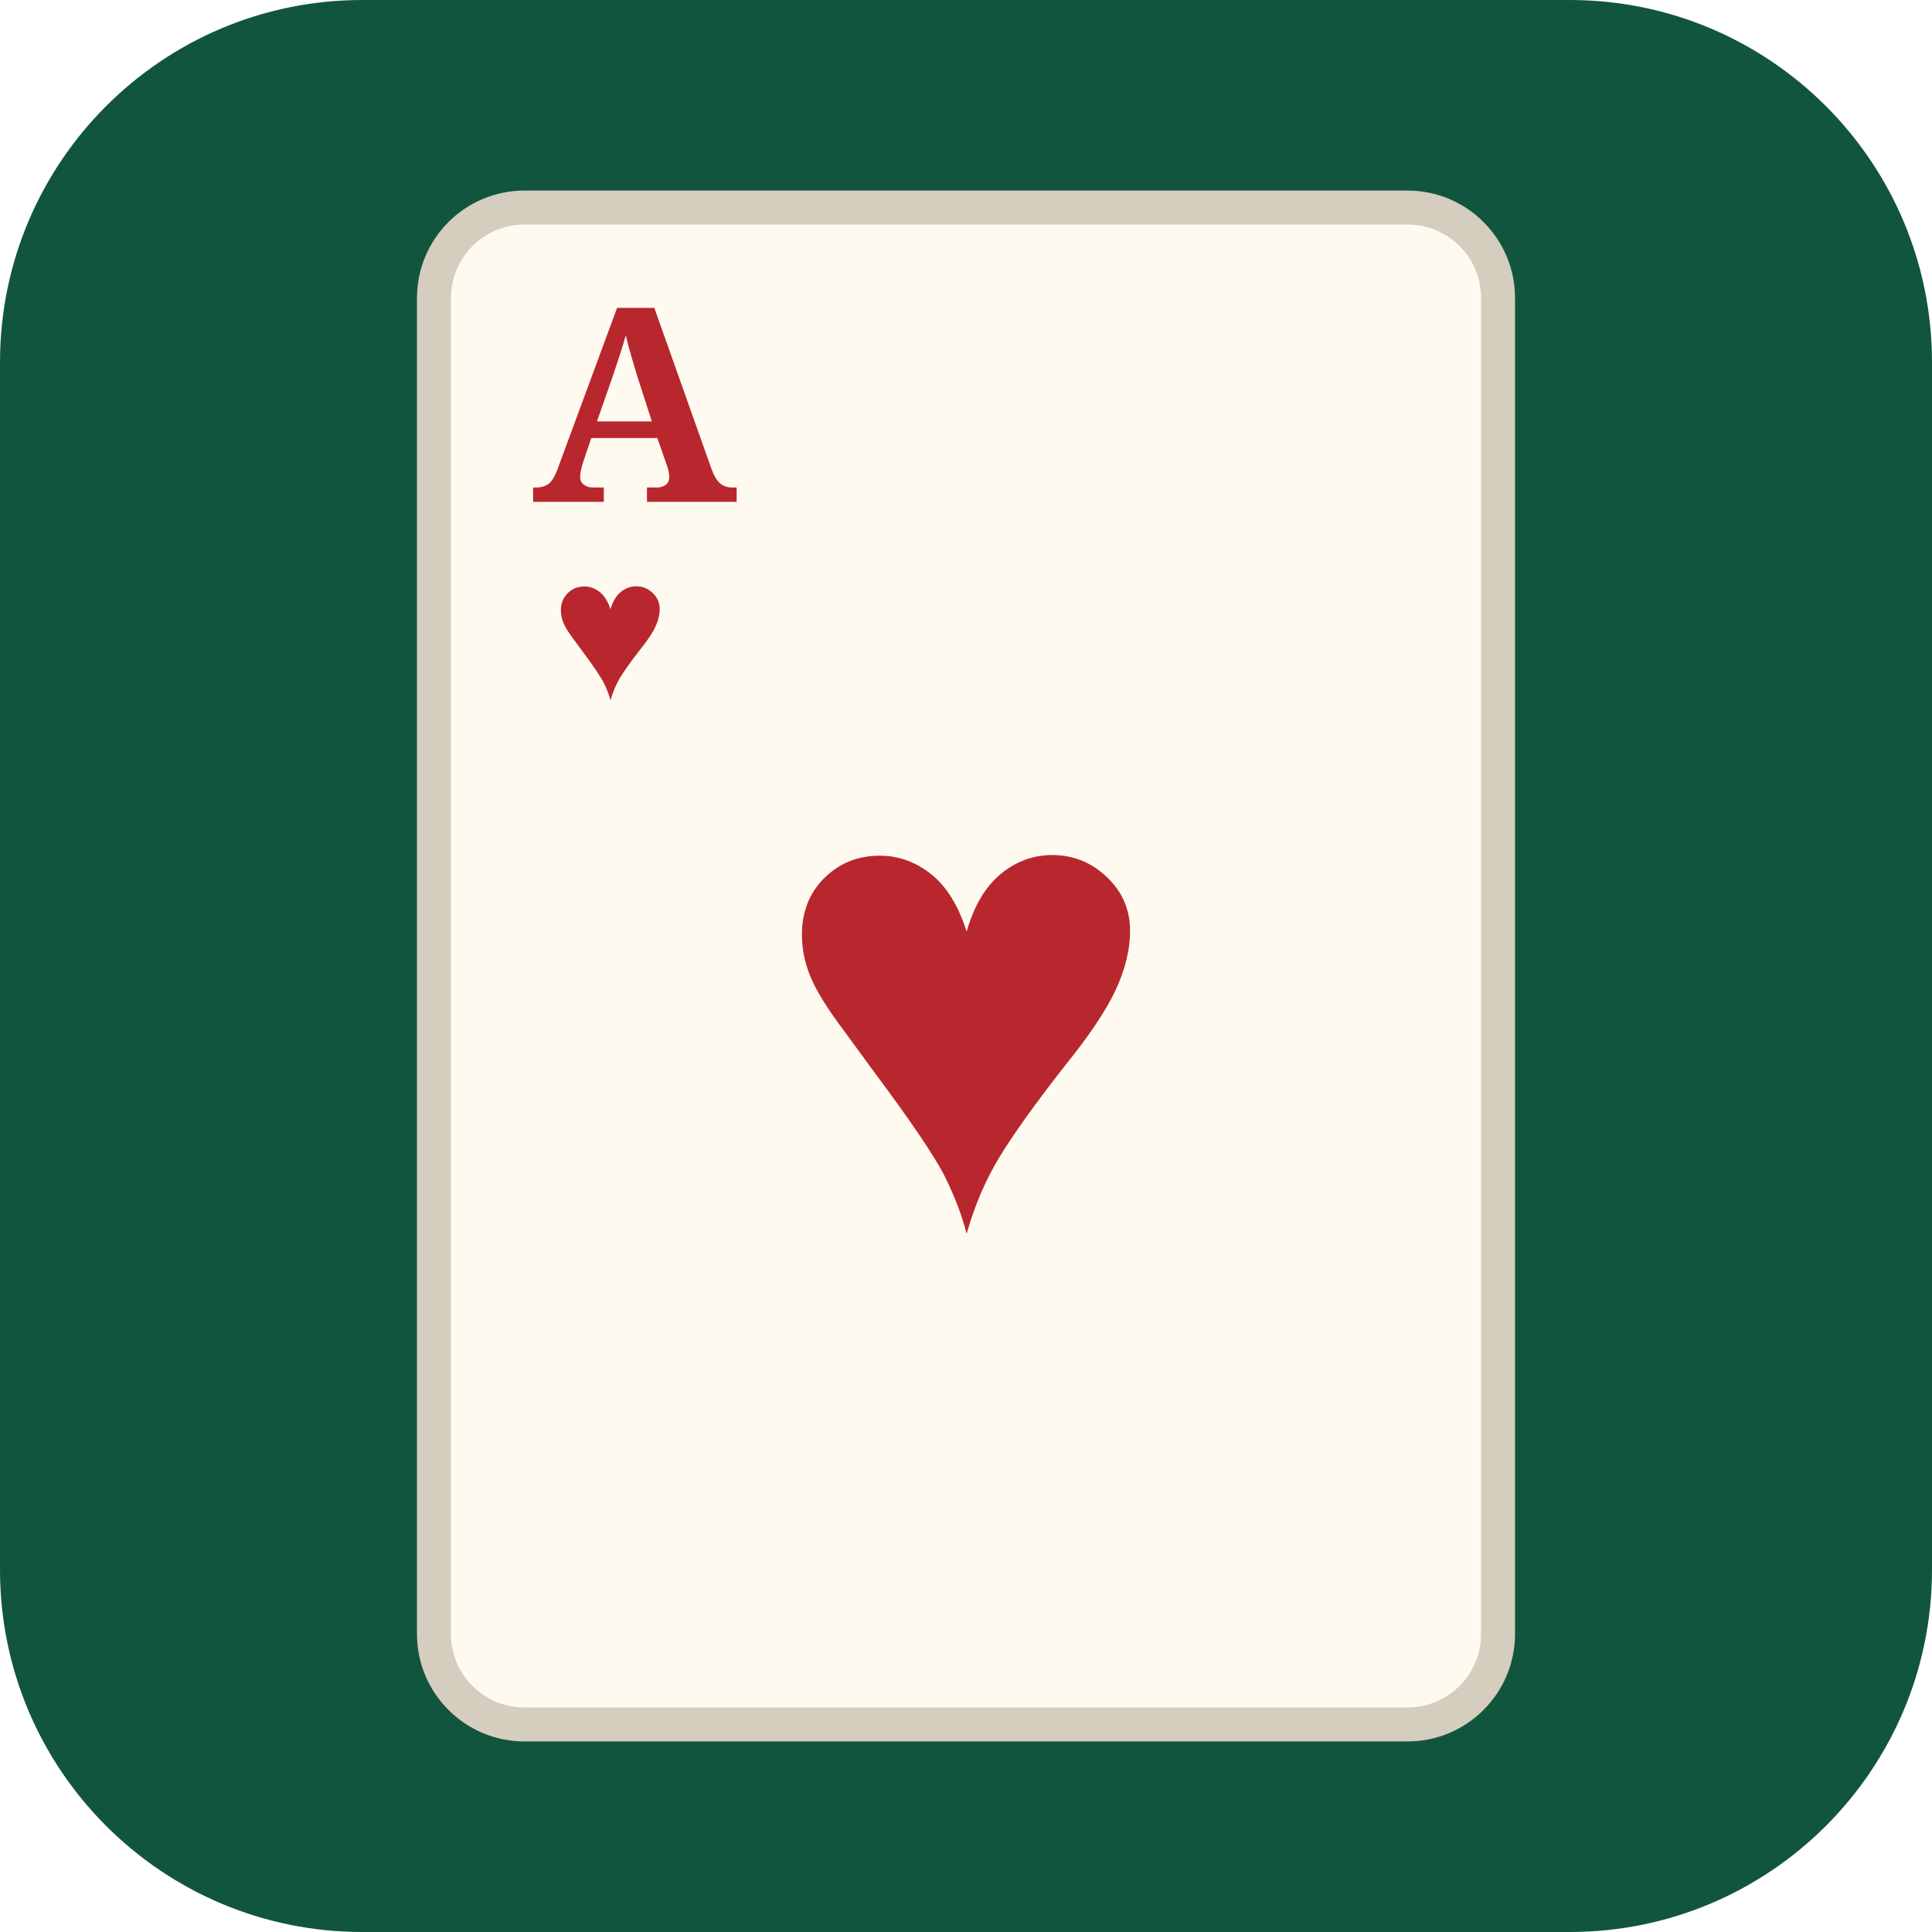
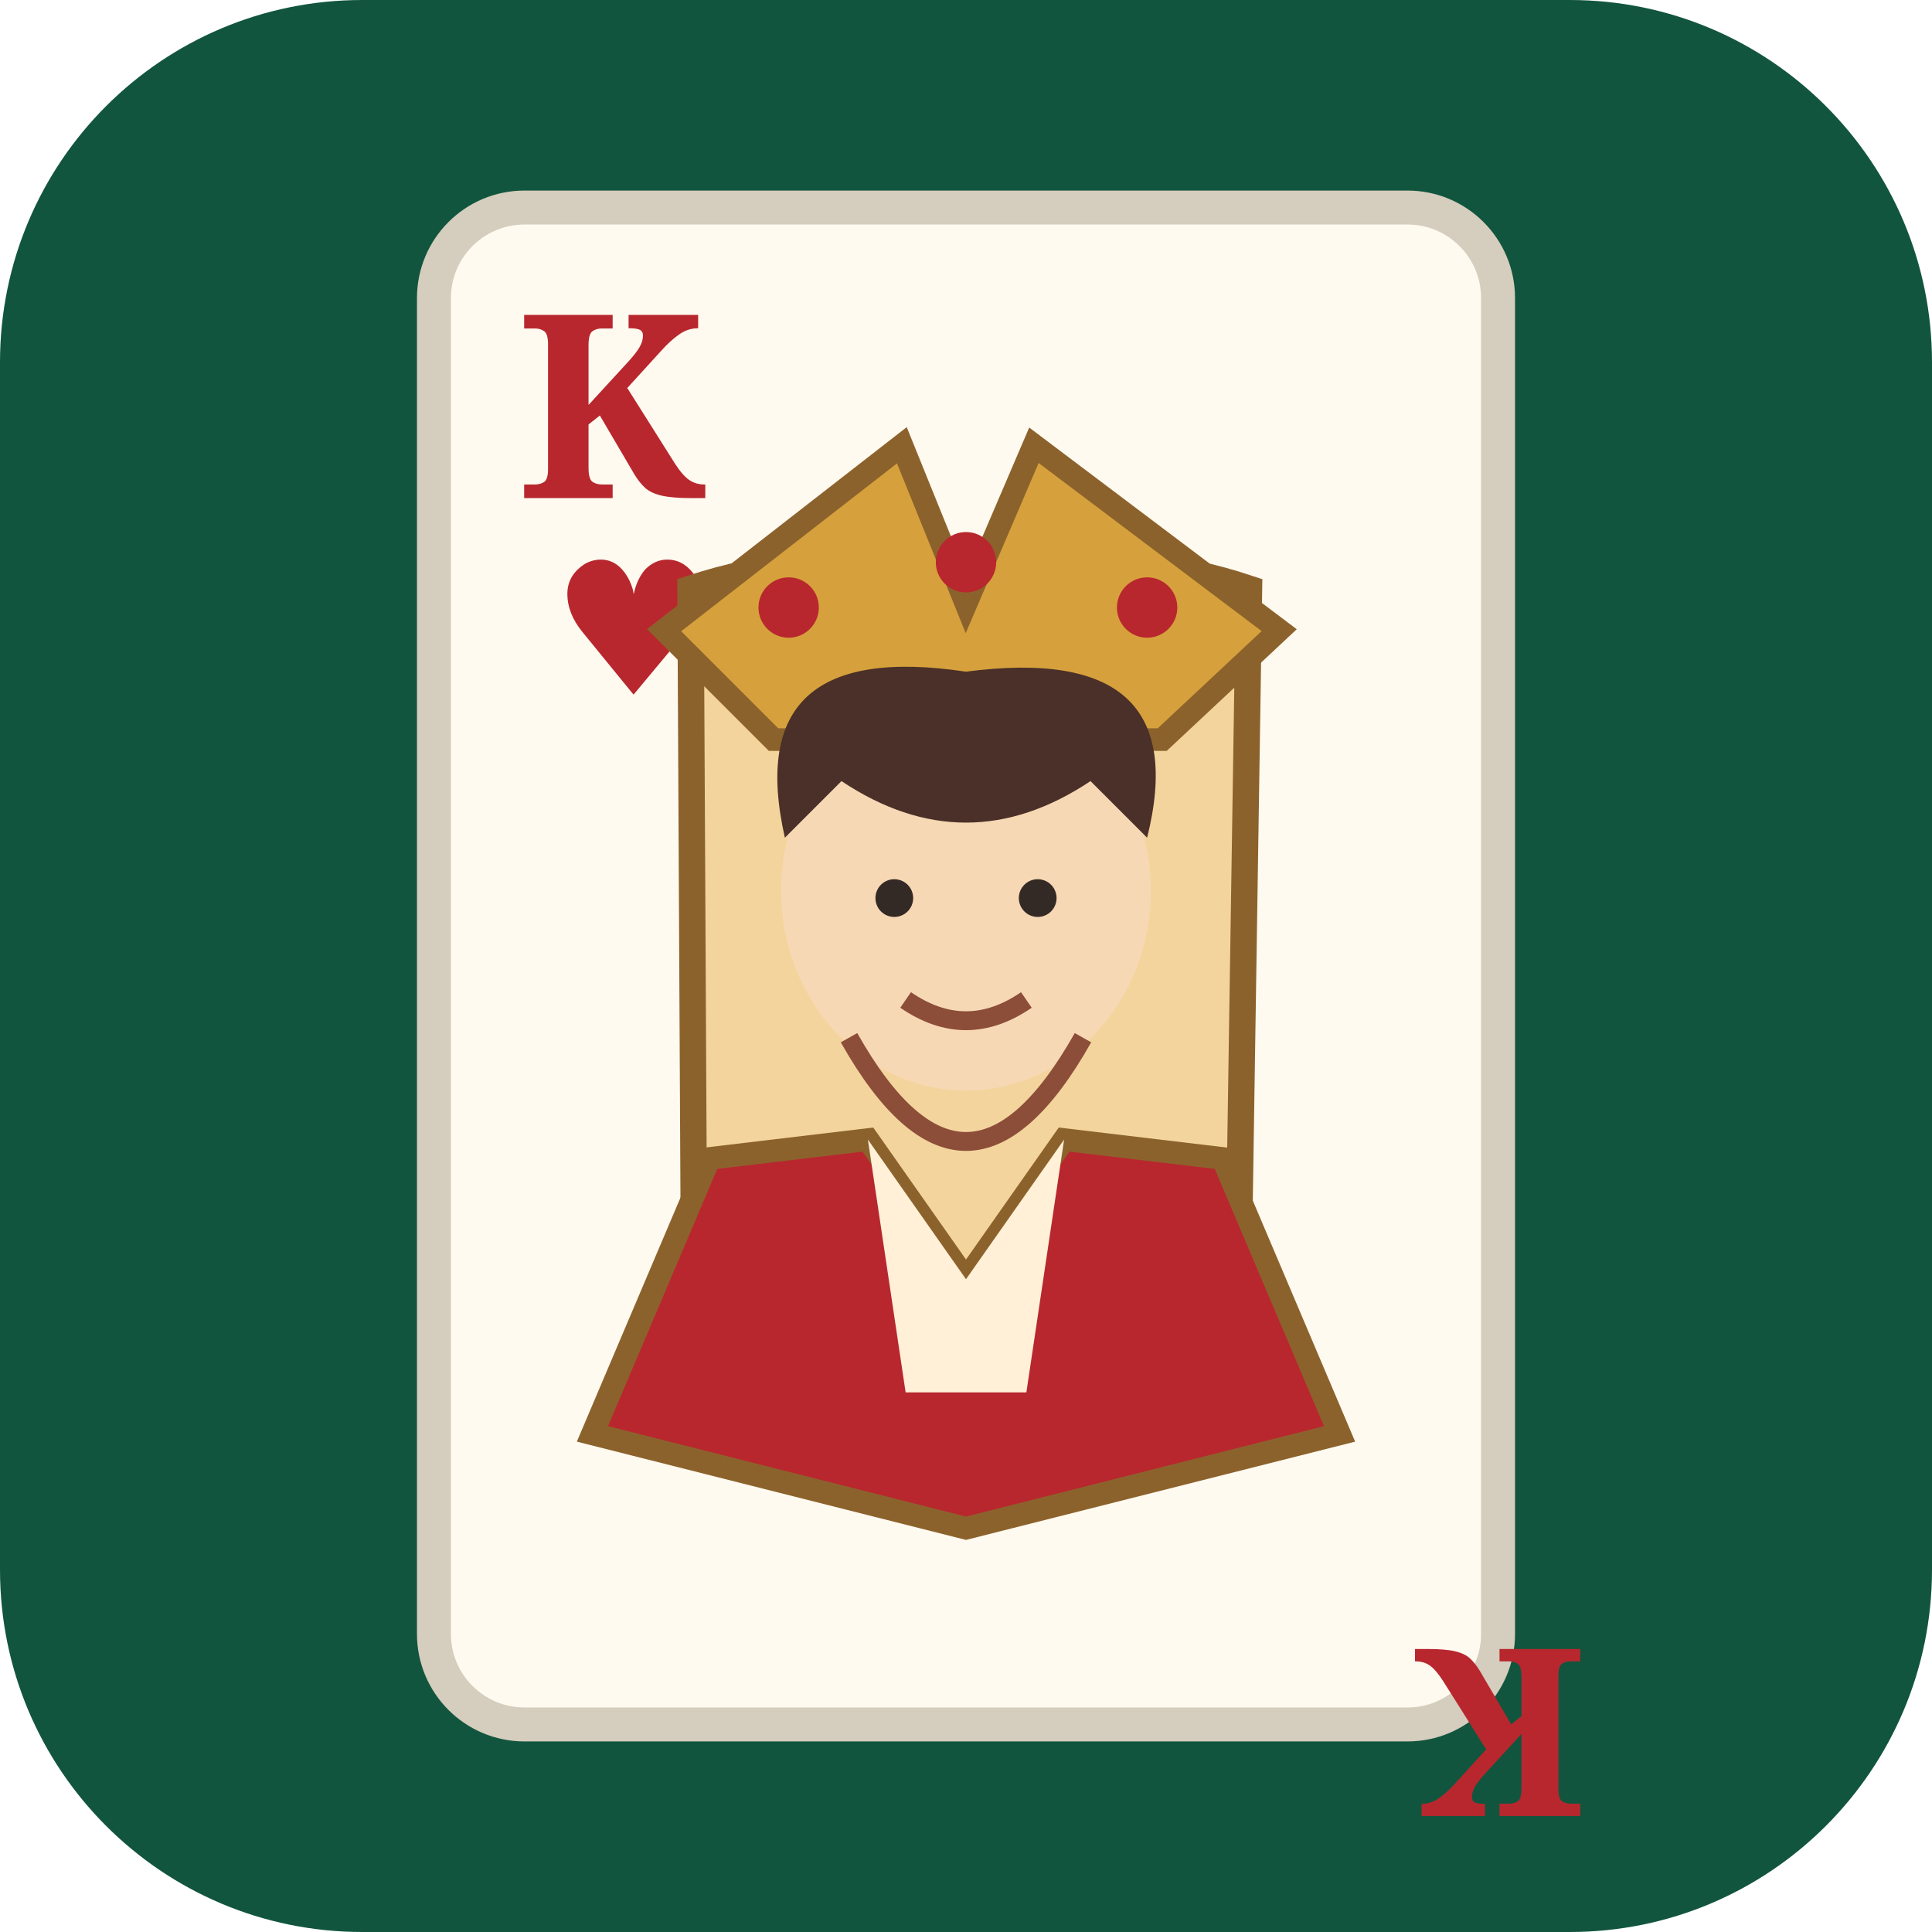
<svg xmlns="http://www.w3.org/2000/svg" viewBox="0 0 512 512">
  <rect width="512" height="512" rx="96" fill="#12553e" />
  <rect x="115" y="55" width="282" height="402" rx="24" fill="#fffaf0" stroke="#d5cdbd" stroke-width="9" />
-   <text x="141" y="133" fill="#b8272e" font-family="Georgia,serif" font-size="72" font-weight="bold">A</text>
-   <text x="146" y="185" fill="#b8272e" font-size="53">♥</text>
-   <text x="256" y="325" fill="#b8272e" font-size="176" text-anchor="middle">♥</text>
+   <g fill="#b8272e" font-family="Georgia,serif">
+     <text x="137" y="132" font-size="68" font-weight="bold">K</text>
+     <text x="146" y="184" font-size="49">♥</text>
+     <text x="375" y="437" text-anchor="end" font-size="62" font-weight="bold" transform="rotate(180 375 437)">K</text>
+   </g>
+   <g transform="translate(256 264)">
+     <path d="M-73-108 Q-12-128 0-78 Q15-128 75-108 L72 87 Q0 130-72 87Z" fill="#f3d49d" stroke="#8c622c" stroke-width="7" />
+     <path d="M-80-97 L-17-146 0-104 18-146 83-97 52-68 -51-68Z" fill="#d6a13c" stroke="#8c622c" stroke-width="6" />
+     <circle cx="-47" cy="-103" r="8" fill="#b8272e" />
+     <circle cx="0" cy="-115" r="8" fill="#b8272e" />
+     <circle cx="48" cy="-103" r="8" fill="#b8272e" />
+     <ellipse cx="0" cy="-28" rx="49" ry="53" fill="#f7d8b4" />
+     <path d="M-48-42 Q-60-95 0-86 Q61-94 48-42 L33-57 Q0-35-33-57Z" fill="#4a3028" />
+     <circle cx="-19" cy="-26" r="5" fill="#342a25" />
+     <circle cx="19" cy="-26" r="5" fill="#342a25" />
+     <path d="M-16 1 Q0 12 16 1 M-31 11 Q0 66 31 11" fill="none" stroke="#8c4d39" stroke-width="5" />
+     <path d="M-68 43 L-99 116 0 141 99 116 68 43 26 38 0 75 -26 38Z" fill="#b8272e" stroke="#8c622c" stroke-width="6" />
+     <path d="M-26 38 L0 75 26 38 16 105 -16 105Z" fill="#fff0d7" />
+   </g>
</svg>
